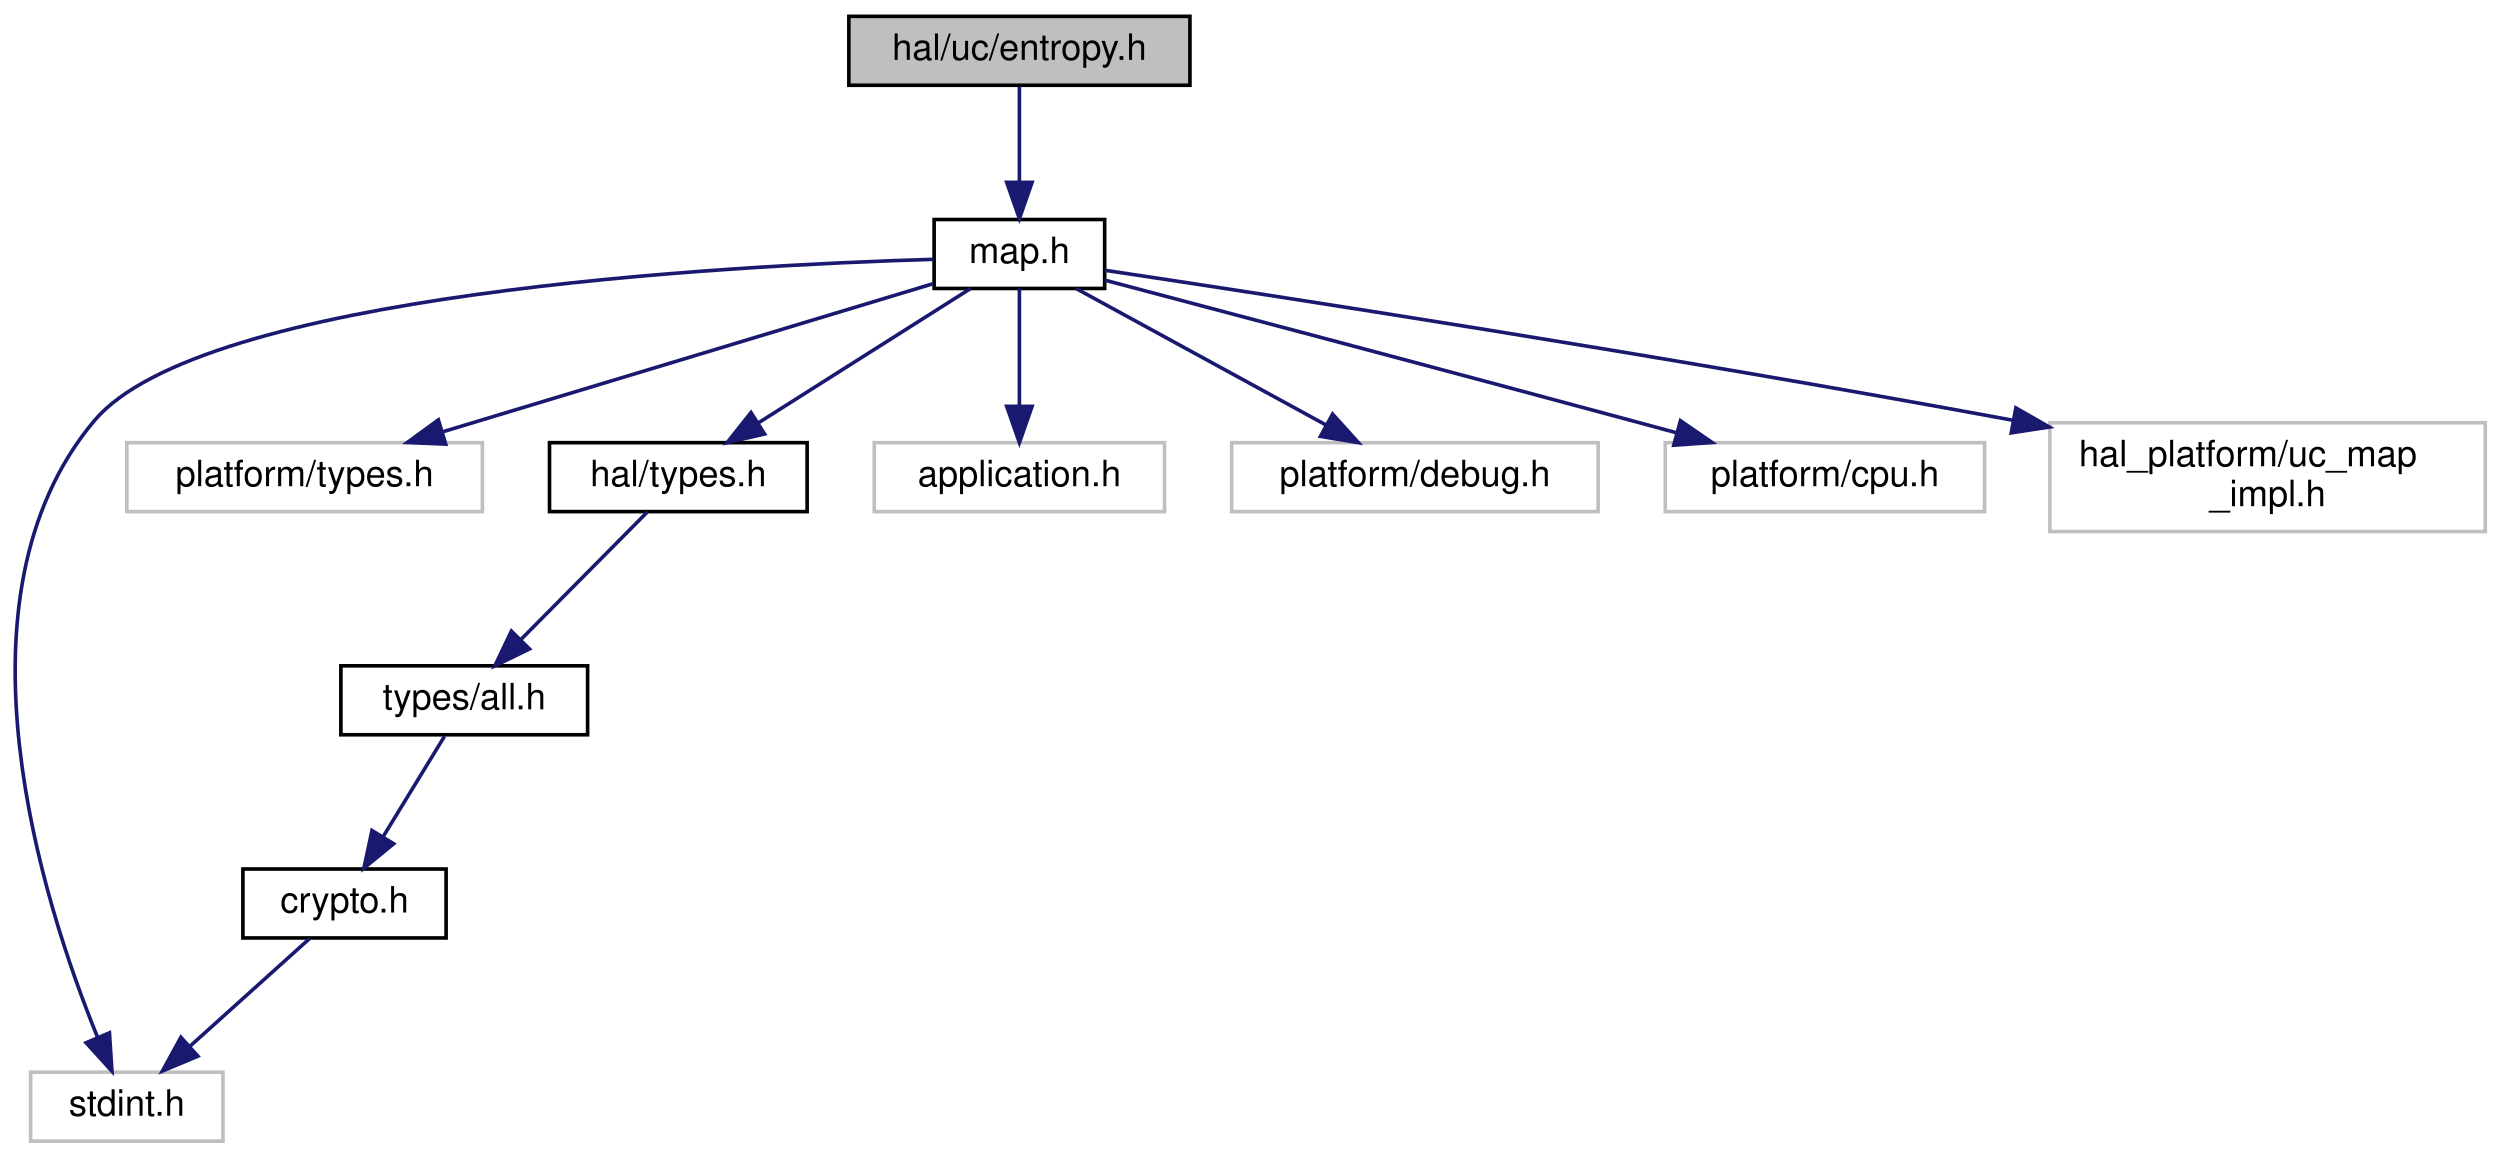
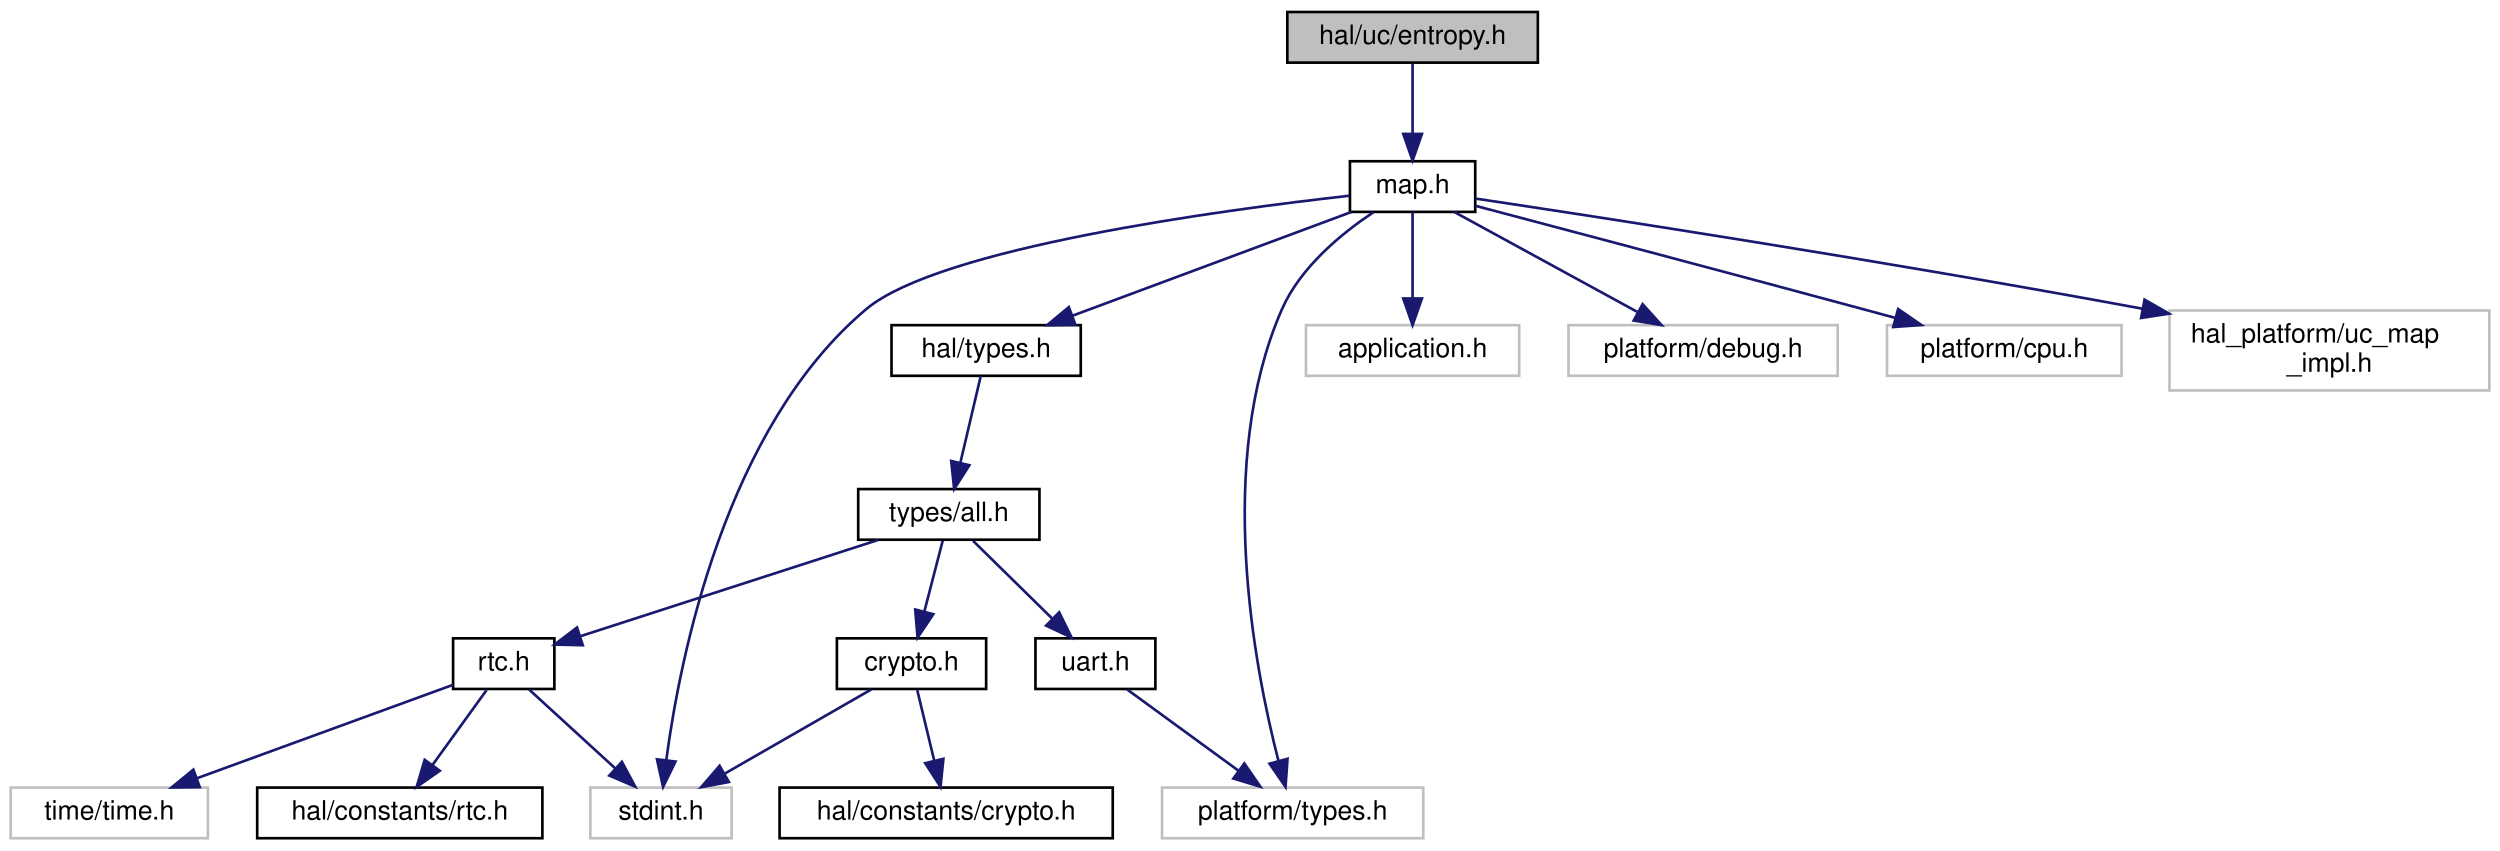
- <svg xmlns="http://www.w3.org/2000/svg" xmlns:xlink="http://www.w3.org/1999/xlink" width="689pt" height="319pt" viewBox="0.00 0.00 688.89 319.00">
+ <svg xmlns="http://www.w3.org/2000/svg" xmlns:xlink="http://www.w3.org/1999/xlink" width="938pt" height="319pt" viewBox="0.00 0.00 938.00 319.00">
  <g id="graph0" class="graph" transform="scale(1 1) rotate(0) translate(4 315)">
    <g id="node1" class="node">
      <g id="a_node1">
        <a xlink:title="HAL for uC entropy source.">
-           <polygon fill="#bfbfbf" stroke="black" points="229.89,-291.5 229.89,-310.5 323.89,-310.5 323.89,-291.5 229.89,-291.5" />
-           <text text-anchor="middle" x="276.89" y="-298.5" font-family="Helvetica,sans-Serif" font-size="10.00">hal/uc/entropy.h</text>
+           <polygon fill="#bfbfbf" stroke="black" points="479,-291.5 479,-310.5 573,-310.5 573,-291.5 479,-291.5" />
+           <text text-anchor="middle" x="526" y="-298.5" font-family="Helvetica,sans-Serif" font-size="10.00">hal/uc/entropy.h</text>
        </a>
      </g>
    </g>
    <g id="node2" class="node">
      <g id="a_node2">
        <a xlink:href="map_8h.html" target="_top" xlink:title="HAL for uC Peripheral Map.">
-           <polygon fill="none" stroke="black" points="253.39,-235.5 253.39,-254.5 300.39,-254.5 300.39,-235.5 253.39,-235.5" />
-           <text text-anchor="middle" x="276.89" y="-242.5" font-family="Helvetica,sans-Serif" font-size="10.00">map.h</text>
+           <polygon fill="none" stroke="black" points="502.5,-235.5 502.5,-254.5 549.5,-254.5 549.5,-235.5 502.5,-235.5" />
+           <text text-anchor="middle" x="526" y="-242.5" font-family="Helvetica,sans-Serif" font-size="10.00">map.h</text>
        </a>
      </g>
    </g>
    <g id="edge1" class="edge">
-       <path fill="none" stroke="midnightblue" d="M276.89,-291.08C276.89,-284.01 276.89,-273.86 276.89,-264.99" />
-       <polygon fill="midnightblue" stroke="midnightblue" points="280.39,-264.75 276.89,-254.75 273.39,-264.75 280.39,-264.75" />
+       <path fill="none" stroke="midnightblue" d="M526,-291.08C526,-284.01 526,-273.86 526,-264.99" />
+       <polygon fill="midnightblue" stroke="midnightblue" points="529.5,-264.75 526,-254.75 522.5,-264.75 529.5,-264.75" />
    </g>
    <g id="node3" class="node">
      <g id="a_node3">
        <a xlink:title=" ">
-           <polygon fill="none" stroke="#bfbfbf" points="4.39,-0.5 4.39,-19.5 57.39,-19.5 57.39,-0.5 4.39,-0.5" />
-           <text text-anchor="middle" x="30.89" y="-7.5" font-family="Helvetica,sans-Serif" font-size="10.00">stdint.h</text>
+           <polygon fill="none" stroke="#bfbfbf" points="217.5,-0.5 217.5,-19.5 270.5,-19.5 270.5,-0.5 217.5,-0.5" />
+           <text text-anchor="middle" x="244" y="-7.5" font-family="Helvetica,sans-Serif" font-size="10.00">stdint.h</text>
        </a>
      </g>
    </g>
    <g id="edge2" class="edge">
-       <path fill="none" stroke="midnightblue" d="M253.25,-243.53C195.8,-241.85 51.37,-234.13 21.89,-199 -19.2,-150.01 7.79,-66.07 22.79,-29.23" />
-       <polygon fill="midnightblue" stroke="midnightblue" points="26.11,-30.35 26.8,-19.78 19.67,-27.62 26.11,-30.35" />
+       <path fill="none" stroke="midnightblue" d="M502.37,-241.57C454.52,-236.22 348.4,-222.04 321,-199 268.15,-154.57 251.1,-68.17 246.01,-29.96" />
+       <polygon fill="midnightblue" stroke="midnightblue" points="249.45,-29.26 244.78,-19.74 242.5,-30.09 249.45,-29.26" />
    </g>
    <g id="node4" class="node">
      <g id="a_node4">
        <a xlink:title=" ">
-           <polygon fill="none" stroke="#bfbfbf" points="30.89,-174 30.89,-193 128.89,-193 128.89,-174 30.89,-174" />
-           <text text-anchor="middle" x="79.89" y="-181" font-family="Helvetica,sans-Serif" font-size="10.00">platform/types.h</text>
+           <polygon fill="none" stroke="#bfbfbf" points="432,-0.5 432,-19.5 530,-19.5 530,-0.5 432,-0.5" />
+           <text text-anchor="middle" x="481" y="-7.5" font-family="Helvetica,sans-Serif" font-size="10.00">platform/types.h</text>
        </a>
      </g>
    </g>
    <g id="edge3" class="edge">
-       <path fill="none" stroke="midnightblue" d="M253.13,-236.82C219.55,-226.68 157.84,-208.04 117.86,-195.97" />
-       <polygon fill="midnightblue" stroke="midnightblue" points="118.78,-192.59 108.2,-193.05 116.76,-199.29 118.78,-192.59" />
+       <path fill="none" stroke="midnightblue" d="M511.34,-235.4C499.59,-227.58 483.97,-214.86 477,-199 451.76,-141.55 466.67,-64.4 475.68,-29.51" />
+       <polygon fill="midnightblue" stroke="midnightblue" points="479.08,-30.31 478.33,-19.74 472.33,-28.47 479.08,-30.31" />
    </g>
    <g id="node5" class="node">
      <g id="a_node5">
        <a xlink:href="types_8h_source.html" target="_top" xlink:title=" ">
-           <polygon fill="none" stroke="black" points="147.39,-174 147.39,-193 218.39,-193 218.39,-174 147.39,-174" />
-           <text text-anchor="middle" x="182.89" y="-181" font-family="Helvetica,sans-Serif" font-size="10.00">hal/types.h</text>
+           <polygon fill="none" stroke="black" points="330.5,-174 330.5,-193 401.5,-193 401.5,-174 330.5,-174" />
+           <text text-anchor="middle" x="366" y="-181" font-family="Helvetica,sans-Serif" font-size="10.00">hal/types.h</text>
        </a>
      </g>
    </g>
    <g id="edge4" class="edge">
-       <path fill="none" stroke="midnightblue" d="M263.43,-235.48C248.21,-225.84 223.21,-210.02 205.09,-198.55" />
-       <polygon fill="midnightblue" stroke="midnightblue" points="206.66,-195.4 196.34,-193.01 202.92,-201.31 206.66,-195.4" />
-     </g>
-     <g id="node8" class="node">
-       <g id="a_node8">
-         <a xlink:title=" ">
-           <polygon fill="none" stroke="#bfbfbf" points="236.89,-174 236.89,-193 316.89,-193 316.89,-174 236.89,-174" />
-           <text text-anchor="middle" x="276.89" y="-181" font-family="Helvetica,sans-Serif" font-size="10.00">application.h</text>
-         </a>
-       </g>
-     </g>
-     <g id="edge8" class="edge">
-       <path fill="none" stroke="midnightblue" d="M276.89,-235.48C276.89,-227.08 276.89,-213.98 276.89,-203.16" />
-       <polygon fill="midnightblue" stroke="midnightblue" points="280.39,-203.01 276.89,-193.01 273.39,-203.01 280.39,-203.01" />
-     </g>
-     <g id="node9" class="node">
-       <g id="a_node9">
-         <a xlink:title=" ">
-           <polygon fill="none" stroke="#bfbfbf" points="335.39,-174 335.39,-193 436.39,-193 436.39,-174 335.39,-174" />
-           <text text-anchor="middle" x="385.89" y="-181" font-family="Helvetica,sans-Serif" font-size="10.00">platform/debug.h</text>
-         </a>
-       </g>
-     </g>
-     <g id="edge9" class="edge">
-       <path fill="none" stroke="midnightblue" d="M292.51,-235.48C310.48,-225.67 340.22,-209.43 361.3,-197.92" />
-       <polygon fill="midnightblue" stroke="midnightblue" points="363.21,-200.87 370.31,-193.01 359.85,-194.73 363.21,-200.87" />
-     </g>
-     <g id="node10" class="node">
-       <g id="a_node10">
-         <a xlink:title=" ">
-           <polygon fill="none" stroke="#bfbfbf" points="454.89,-174 454.89,-193 542.89,-193 542.89,-174 454.89,-174" />
-           <text text-anchor="middle" x="498.89" y="-181" font-family="Helvetica,sans-Serif" font-size="10.00">platform/cpu.h</text>
-         </a>
-       </g>
-     </g>
-     <g id="edge10" class="edge">
-       <path fill="none" stroke="midnightblue" d="M300.42,-237.79C333.08,-229.16 394.01,-213.01 445.89,-199 449.77,-197.95 453.81,-196.86 457.85,-195.76" />
-       <polygon fill="midnightblue" stroke="midnightblue" points="459.07,-199.05 467.8,-193.05 457.23,-192.3 459.07,-199.05" />
-     </g>
-     <g id="node11" class="node">
-       <g id="a_node11">
-         <a xlink:title=" ">
-           <polygon fill="none" stroke="#bfbfbf" points="560.89,-168.5 560.89,-198.5 680.89,-198.5 680.89,-168.5 560.89,-168.5" />
-           <text text-anchor="start" x="568.89" y="-186.5" font-family="Helvetica,sans-Serif" font-size="10.00">hal_platform/uc_map</text>
-           <text text-anchor="middle" x="620.89" y="-175.5" font-family="Helvetica,sans-Serif" font-size="10.00">_impl.h</text>
-         </a>
-       </g>
-     </g>
-     <g id="edge11" class="edge">
-       <path fill="none" stroke="midnightblue" d="M300.5,-240.5C346.61,-233.59 452.07,-217.41 550.87,-199.14" />
-       <polygon fill="midnightblue" stroke="midnightblue" points="551.52,-202.58 560.72,-197.31 550.24,-195.7 551.52,-202.58" />
+       <path fill="none" stroke="midnightblue" d="M503.08,-235.48C475.63,-225.27 429.48,-208.11 398.4,-196.55" />
+       <polygon fill="midnightblue" stroke="midnightblue" points="399.47,-193.21 388.88,-193.01 397.03,-199.78 399.47,-193.21" />
+     </g>
+     <g id="node13" class="node">
+       <g id="a_node13">
+         <a xlink:title=" ">
+           <polygon fill="none" stroke="#bfbfbf" points="486,-174 486,-193 566,-193 566,-174 486,-174" />
+           <text text-anchor="middle" x="526" y="-181" font-family="Helvetica,sans-Serif" font-size="10.00">application.h</text>
+         </a>
+       </g>
+     </g>
+     <g id="edge15" class="edge">
+       <path fill="none" stroke="midnightblue" d="M526,-235.48C526,-227.08 526,-213.98 526,-203.16" />
+       <polygon fill="midnightblue" stroke="midnightblue" points="529.5,-203.01 526,-193.01 522.5,-203.01 529.5,-203.01" />
+     </g>
+     <g id="node14" class="node">
+       <g id="a_node14">
+         <a xlink:title=" ">
+           <polygon fill="none" stroke="#bfbfbf" points="584.5,-174 584.5,-193 685.5,-193 685.5,-174 584.5,-174" />
+           <text text-anchor="middle" x="635" y="-181" font-family="Helvetica,sans-Serif" font-size="10.00">platform/debug.h</text>
+         </a>
+       </g>
+     </g>
+     <g id="edge16" class="edge">
+       <path fill="none" stroke="midnightblue" d="M541.62,-235.48C559.59,-225.67 589.32,-209.43 610.41,-197.92" />
+       <polygon fill="midnightblue" stroke="midnightblue" points="612.31,-200.87 619.41,-193.01 608.96,-194.73 612.31,-200.87" />
+     </g>
+     <g id="node15" class="node">
+       <g id="a_node15">
+         <a xlink:title=" ">
+           <polygon fill="none" stroke="#bfbfbf" points="704,-174 704,-193 792,-193 792,-174 704,-174" />
+           <text text-anchor="middle" x="748" y="-181" font-family="Helvetica,sans-Serif" font-size="10.00">platform/cpu.h</text>
+         </a>
+       </g>
+     </g>
+     <g id="edge17" class="edge">
+       <path fill="none" stroke="midnightblue" d="M549.53,-237.79C582.19,-229.16 643.12,-213.01 695,-199 698.88,-197.95 702.91,-196.86 706.95,-195.76" />
+       <polygon fill="midnightblue" stroke="midnightblue" points="708.18,-199.05 716.9,-193.05 706.33,-192.3 708.18,-199.05" />
+     </g>
+     <g id="node16" class="node">
+       <g id="a_node16">
+         <a xlink:title=" ">
+           <polygon fill="none" stroke="#bfbfbf" points="810,-168.5 810,-198.5 930,-198.5 930,-168.5 810,-168.5" />
+           <text text-anchor="start" x="818" y="-186.5" font-family="Helvetica,sans-Serif" font-size="10.00">hal_platform/uc_map</text>
+           <text text-anchor="middle" x="870" y="-175.5" font-family="Helvetica,sans-Serif" font-size="10.00">_impl.h</text>
+         </a>
+       </g>
+     </g>
+     <g id="edge18" class="edge">
+       <path fill="none" stroke="midnightblue" d="M549.61,-240.5C595.71,-233.59 701.18,-217.41 799.98,-199.14" />
+       <polygon fill="midnightblue" stroke="midnightblue" points="800.63,-202.58 809.82,-197.31 799.35,-195.7 800.63,-202.58" />
    </g>
    <g id="node6" class="node">
      <g id="a_node6">
        <a xlink:href="types_2all_8h_source.html" target="_top" xlink:title=" ">
-           <polygon fill="none" stroke="black" points="89.89,-112.5 89.89,-131.5 157.89,-131.5 157.89,-112.5 89.89,-112.5" />
-           <text text-anchor="middle" x="123.89" y="-119.5" font-family="Helvetica,sans-Serif" font-size="10.00">types/all.h</text>
+           <polygon fill="none" stroke="black" points="318,-112.5 318,-131.5 386,-131.5 386,-112.5 318,-112.5" />
+           <text text-anchor="middle" x="352" y="-119.5" font-family="Helvetica,sans-Serif" font-size="10.00">types/all.h</text>
        </a>
      </g>
    </g>
    <g id="edge5" class="edge">
-       <path fill="none" stroke="midnightblue" d="M174.44,-173.98C165.33,-164.78 150.62,-149.96 139.42,-138.66" />
-       <polygon fill="midnightblue" stroke="midnightblue" points="141.86,-136.15 132.33,-131.51 136.89,-141.07 141.86,-136.15" />
+       <path fill="none" stroke="midnightblue" d="M363.99,-173.98C362,-165.49 358.87,-152.2 356.31,-141.32" />
+       <polygon fill="midnightblue" stroke="midnightblue" points="359.7,-140.44 354,-131.51 352.89,-142.04 359.7,-140.44" />
    </g>
    <g id="node7" class="node">
      <g id="a_node7">
        <a xlink:href="types_2crypto_8h_source.html" target="_top" xlink:title=" ">
-           <polygon fill="none" stroke="black" points="62.89,-56.5 62.89,-75.5 118.89,-75.5 118.89,-56.5 62.89,-56.5" />
-           <text text-anchor="middle" x="90.89" y="-63.5" font-family="Helvetica,sans-Serif" font-size="10.00">crypto.h</text>
+           <polygon fill="none" stroke="black" points="310,-56.5 310,-75.5 366,-75.5 366,-56.5 310,-56.5" />
+           <text text-anchor="middle" x="338" y="-63.5" font-family="Helvetica,sans-Serif" font-size="10.00">crypto.h</text>
        </a>
      </g>
    </g>
    <g id="edge6" class="edge">
-       <path fill="none" stroke="midnightblue" d="M118.45,-112.08C113.88,-104.61 107.23,-93.72 101.6,-84.52" />
-       <polygon fill="midnightblue" stroke="midnightblue" points="104.44,-82.46 96.24,-75.75 98.47,-86.11 104.44,-82.46" />
+       <path fill="none" stroke="midnightblue" d="M349.69,-112.08C347.83,-104.93 345.16,-94.64 342.85,-85.69" />
+       <polygon fill="midnightblue" stroke="midnightblue" points="346.17,-84.55 340.27,-75.75 339.39,-86.31 346.17,-84.55" />
+     </g>
+     <g id="node9" class="node">
+       <g id="a_node9">
+         <a xlink:href="types_2rtc_8h_source.html" target="_top" xlink:title=" ">
+           <polygon fill="none" stroke="black" points="166,-56.5 166,-75.5 204,-75.5 204,-56.5 166,-56.5" />
+           <text text-anchor="middle" x="185" y="-63.5" font-family="Helvetica,sans-Serif" font-size="10.00">rtc.h</text>
+         </a>
+       </g>
+     </g>
+     <g id="edge9" class="edge">
+       <path fill="none" stroke="midnightblue" d="M325.54,-112.44C295.13,-102.61 245.39,-86.53 213.97,-76.37" />
+       <polygon fill="midnightblue" stroke="midnightblue" points="214.66,-72.91 204.07,-73.16 212.5,-79.57 214.66,-72.91" />
+     </g>
+     <g id="node12" class="node">
+       <g id="a_node12">
+         <a xlink:href="types_2uart_8h_source.html" target="_top" xlink:title=" ">
+           <polygon fill="none" stroke="black" points="384.5,-56.5 384.5,-75.5 429.5,-75.5 429.5,-56.5 384.5,-56.5" />
+           <text text-anchor="middle" x="407" y="-63.5" font-family="Helvetica,sans-Serif" font-size="10.00">uart.h</text>
+         </a>
+       </g>
+     </g>
+     <g id="edge13" class="edge">
+       <path fill="none" stroke="midnightblue" d="M361.08,-112.08C369.17,-104.14 381.2,-92.34 390.91,-82.8" />
+       <polygon fill="midnightblue" stroke="midnightblue" points="393.4,-85.25 398.09,-75.75 388.5,-80.26 393.4,-85.25" />
    </g>
    <g id="edge7" class="edge">
-       <path fill="none" stroke="midnightblue" d="M81.25,-56.32C72.39,-48.34 59.02,-36.31 48.29,-26.65" />
-       <polygon fill="midnightblue" stroke="midnightblue" points="50.48,-23.92 40.71,-19.83 45.8,-29.13 50.48,-23.92" />
+       <path fill="none" stroke="midnightblue" d="M322.9,-56.32C308.1,-47.82 285.31,-34.73 268.02,-24.8" />
+       <polygon fill="midnightblue" stroke="midnightblue" points="269.48,-21.6 259.07,-19.65 265.99,-27.67 269.48,-21.6" />
+     </g>
+     <g id="node8" class="node">
+       <g id="a_node8">
+         <a xlink:href="constants_2crypto_8h_source.html" target="_top" xlink:title=" ">
+           <polygon fill="none" stroke="black" points="288.5,-0.5 288.5,-19.5 413.5,-19.5 413.5,-0.5 288.5,-0.5" />
+           <text text-anchor="middle" x="351" y="-7.5" font-family="Helvetica,sans-Serif" font-size="10.00">hal/constants/crypto.h</text>
+         </a>
+       </g>
+     </g>
+     <g id="edge8" class="edge">
+       <path fill="none" stroke="midnightblue" d="M340.15,-56.08C341.87,-48.93 344.35,-38.64 346.5,-29.69" />
+       <polygon fill="midnightblue" stroke="midnightblue" points="349.96,-30.29 348.89,-19.75 343.15,-28.65 349.96,-30.29" />
+     </g>
+     <g id="edge10" class="edge">
+       <path fill="none" stroke="midnightblue" d="M194.48,-56.32C203.2,-48.34 216.34,-36.31 226.9,-26.65" />
+       <polygon fill="midnightblue" stroke="midnightblue" points="229.33,-29.17 234.35,-19.83 224.61,-24 229.33,-29.17" />
+     </g>
+     <g id="node10" class="node">
+       <g id="a_node10">
+         <a xlink:href="constants_2rtc_8h_source.html" target="_top" xlink:title=" ">
+           <polygon fill="none" stroke="black" points="92.5,-0.5 92.5,-19.5 199.5,-19.5 199.5,-0.5 92.5,-0.5" />
+           <text text-anchor="middle" x="146" y="-7.5" font-family="Helvetica,sans-Serif" font-size="10.00">hal/constants/rtc.h</text>
+         </a>
+       </g>
+     </g>
+     <g id="edge11" class="edge">
+       <path fill="none" stroke="midnightblue" d="M178.56,-56.08C173.05,-48.46 164.97,-37.26 158.24,-27.94" />
+       <polygon fill="midnightblue" stroke="midnightblue" points="161.01,-25.81 152.32,-19.75 155.34,-29.91 161.01,-25.81" />
+     </g>
+     <g id="node11" class="node">
+       <g id="a_node11">
+         <a xlink:title=" ">
+           <polygon fill="none" stroke="#bfbfbf" points="0,-0.5 0,-19.5 74,-19.5 74,-0.5 0,-0.5" />
+           <text text-anchor="middle" x="37" y="-7.5" font-family="Helvetica,sans-Serif" font-size="10.00">time/time.h</text>
+         </a>
+       </g>
+     </g>
+     <g id="edge12" class="edge">
+       <path fill="none" stroke="midnightblue" d="M165.95,-58.05C141.69,-49.2 99.35,-33.75 69.83,-22.98" />
+       <polygon fill="midnightblue" stroke="midnightblue" points="70.95,-19.66 60.36,-19.52 68.55,-26.24 70.95,-19.66" />
+     </g>
+     <g id="edge14" class="edge">
+       <path fill="none" stroke="midnightblue" d="M418.89,-56.32C430.15,-48.11 447.29,-35.6 460.71,-25.81" />
+       <polygon fill="midnightblue" stroke="midnightblue" points="462.88,-28.56 468.89,-19.83 458.75,-22.9 462.88,-28.56" />
    </g>
  </g>
</svg>
